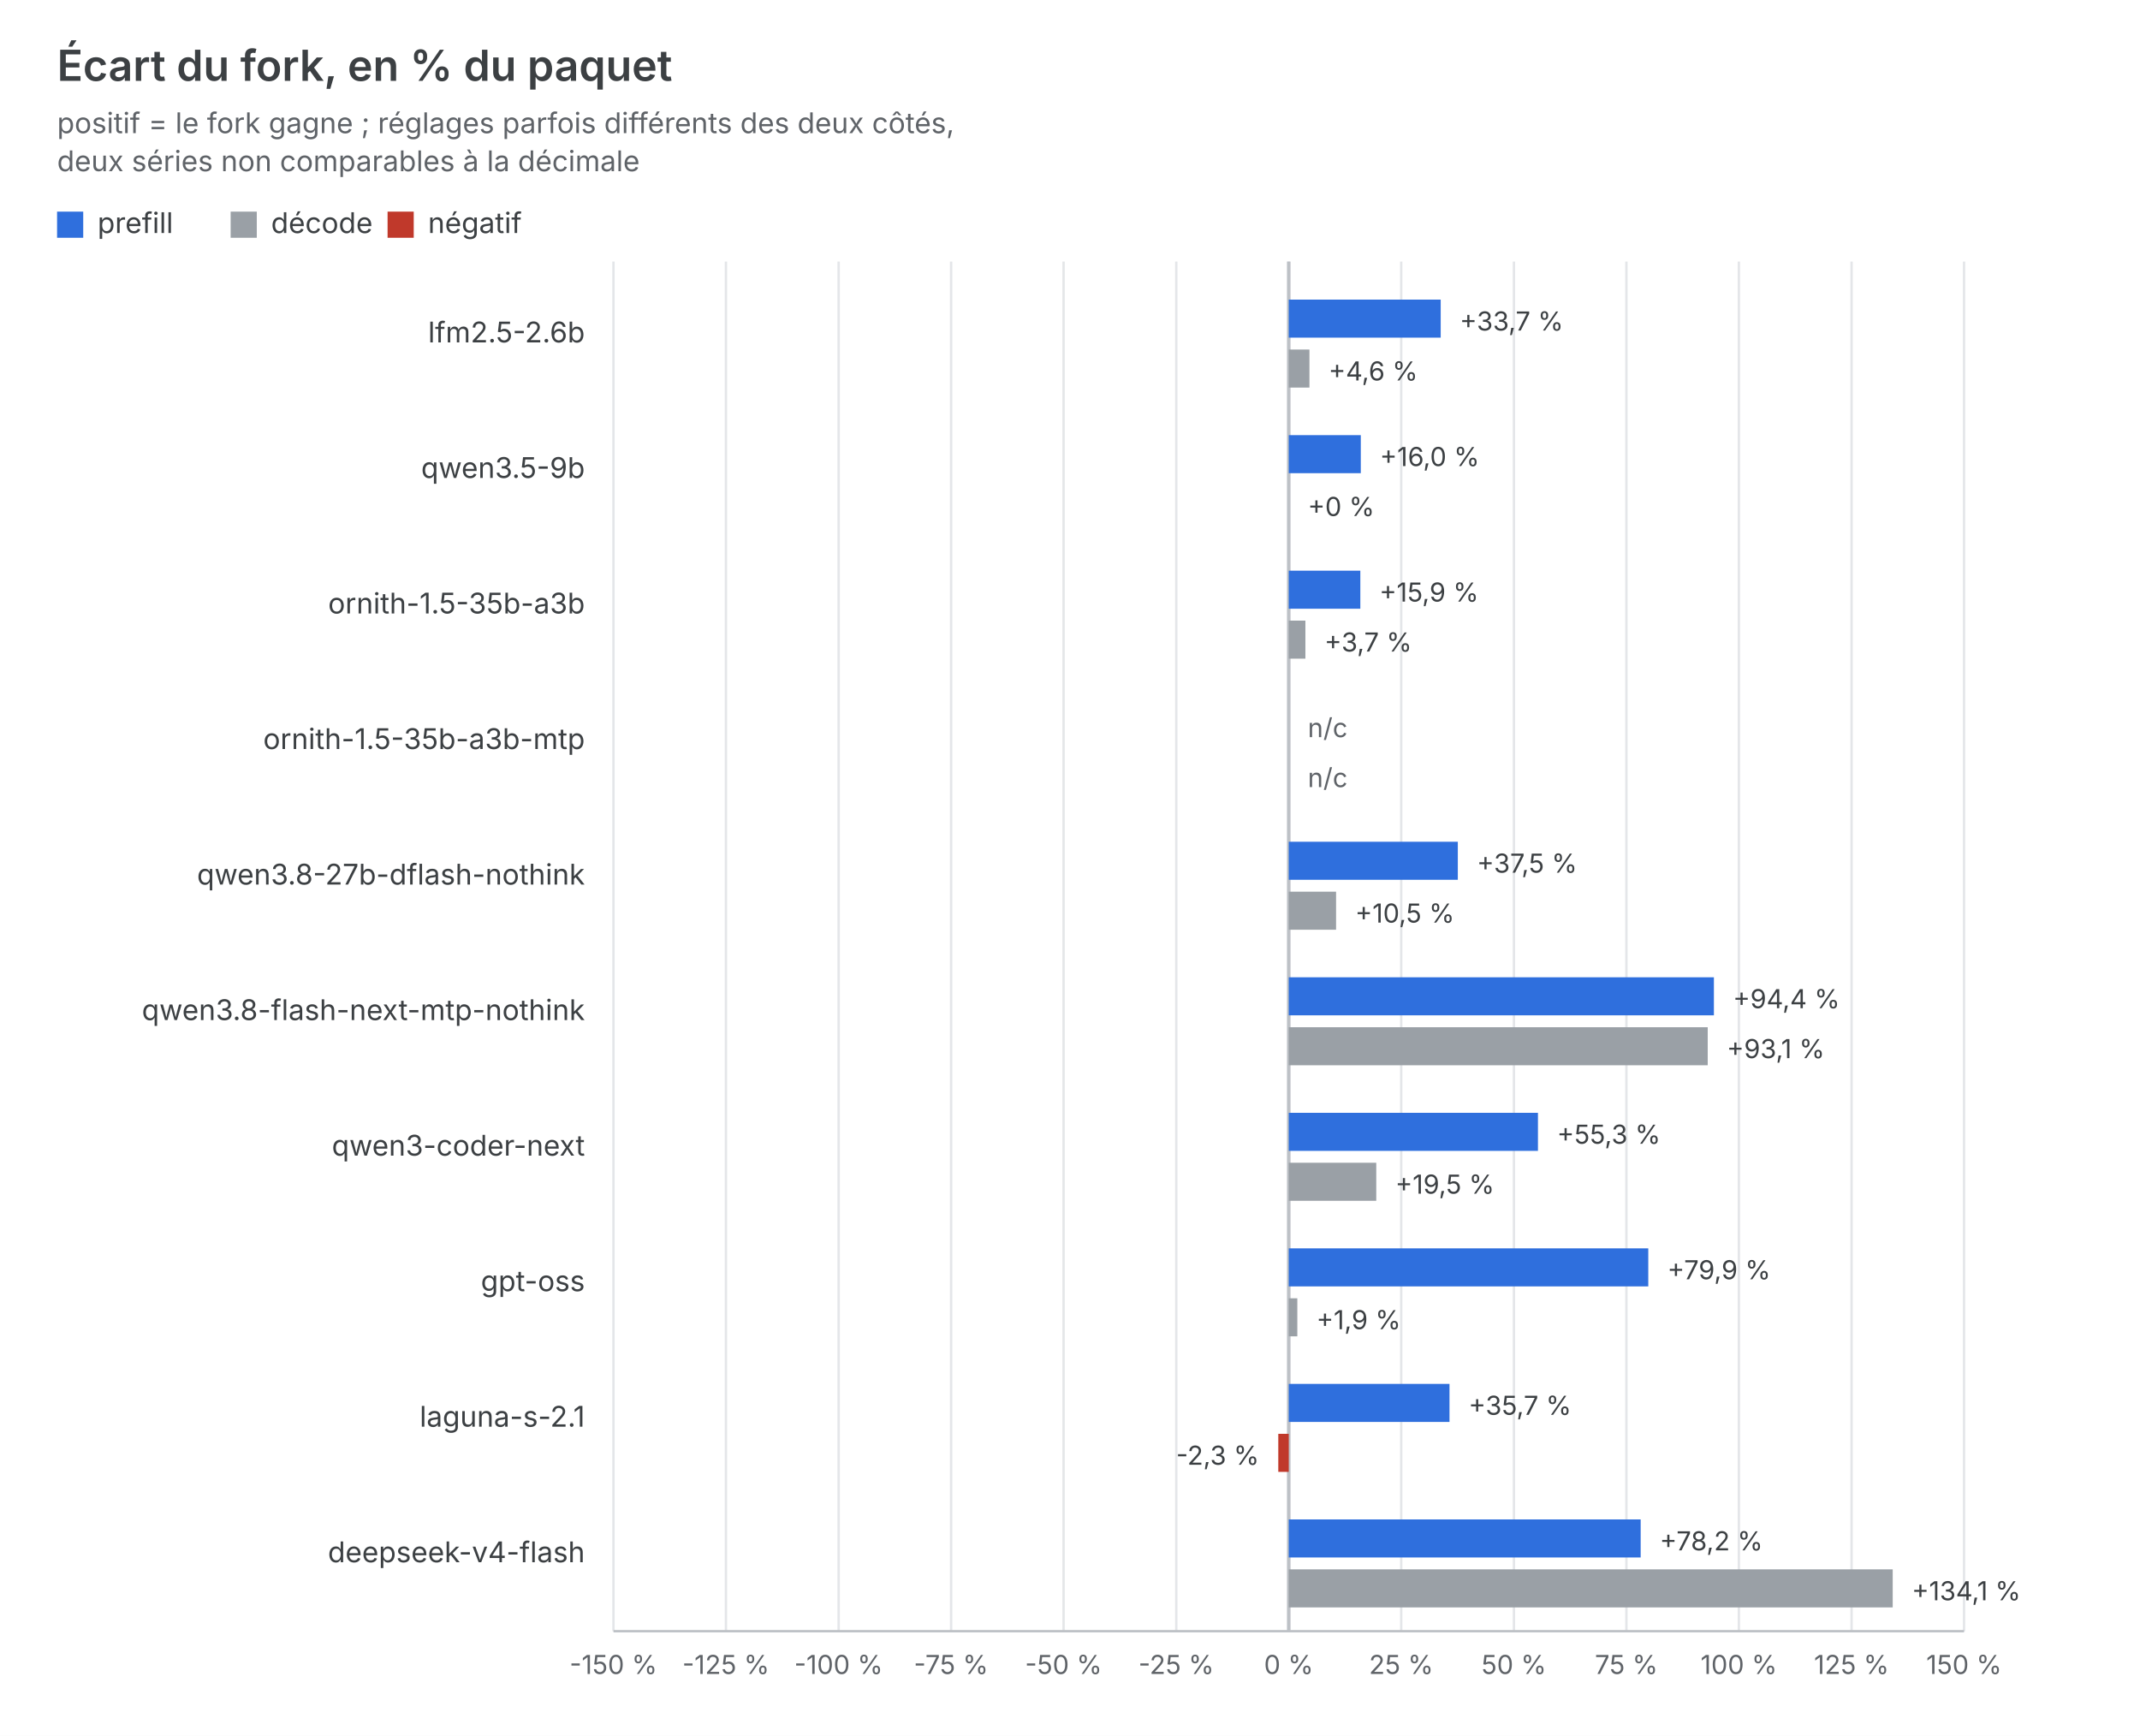
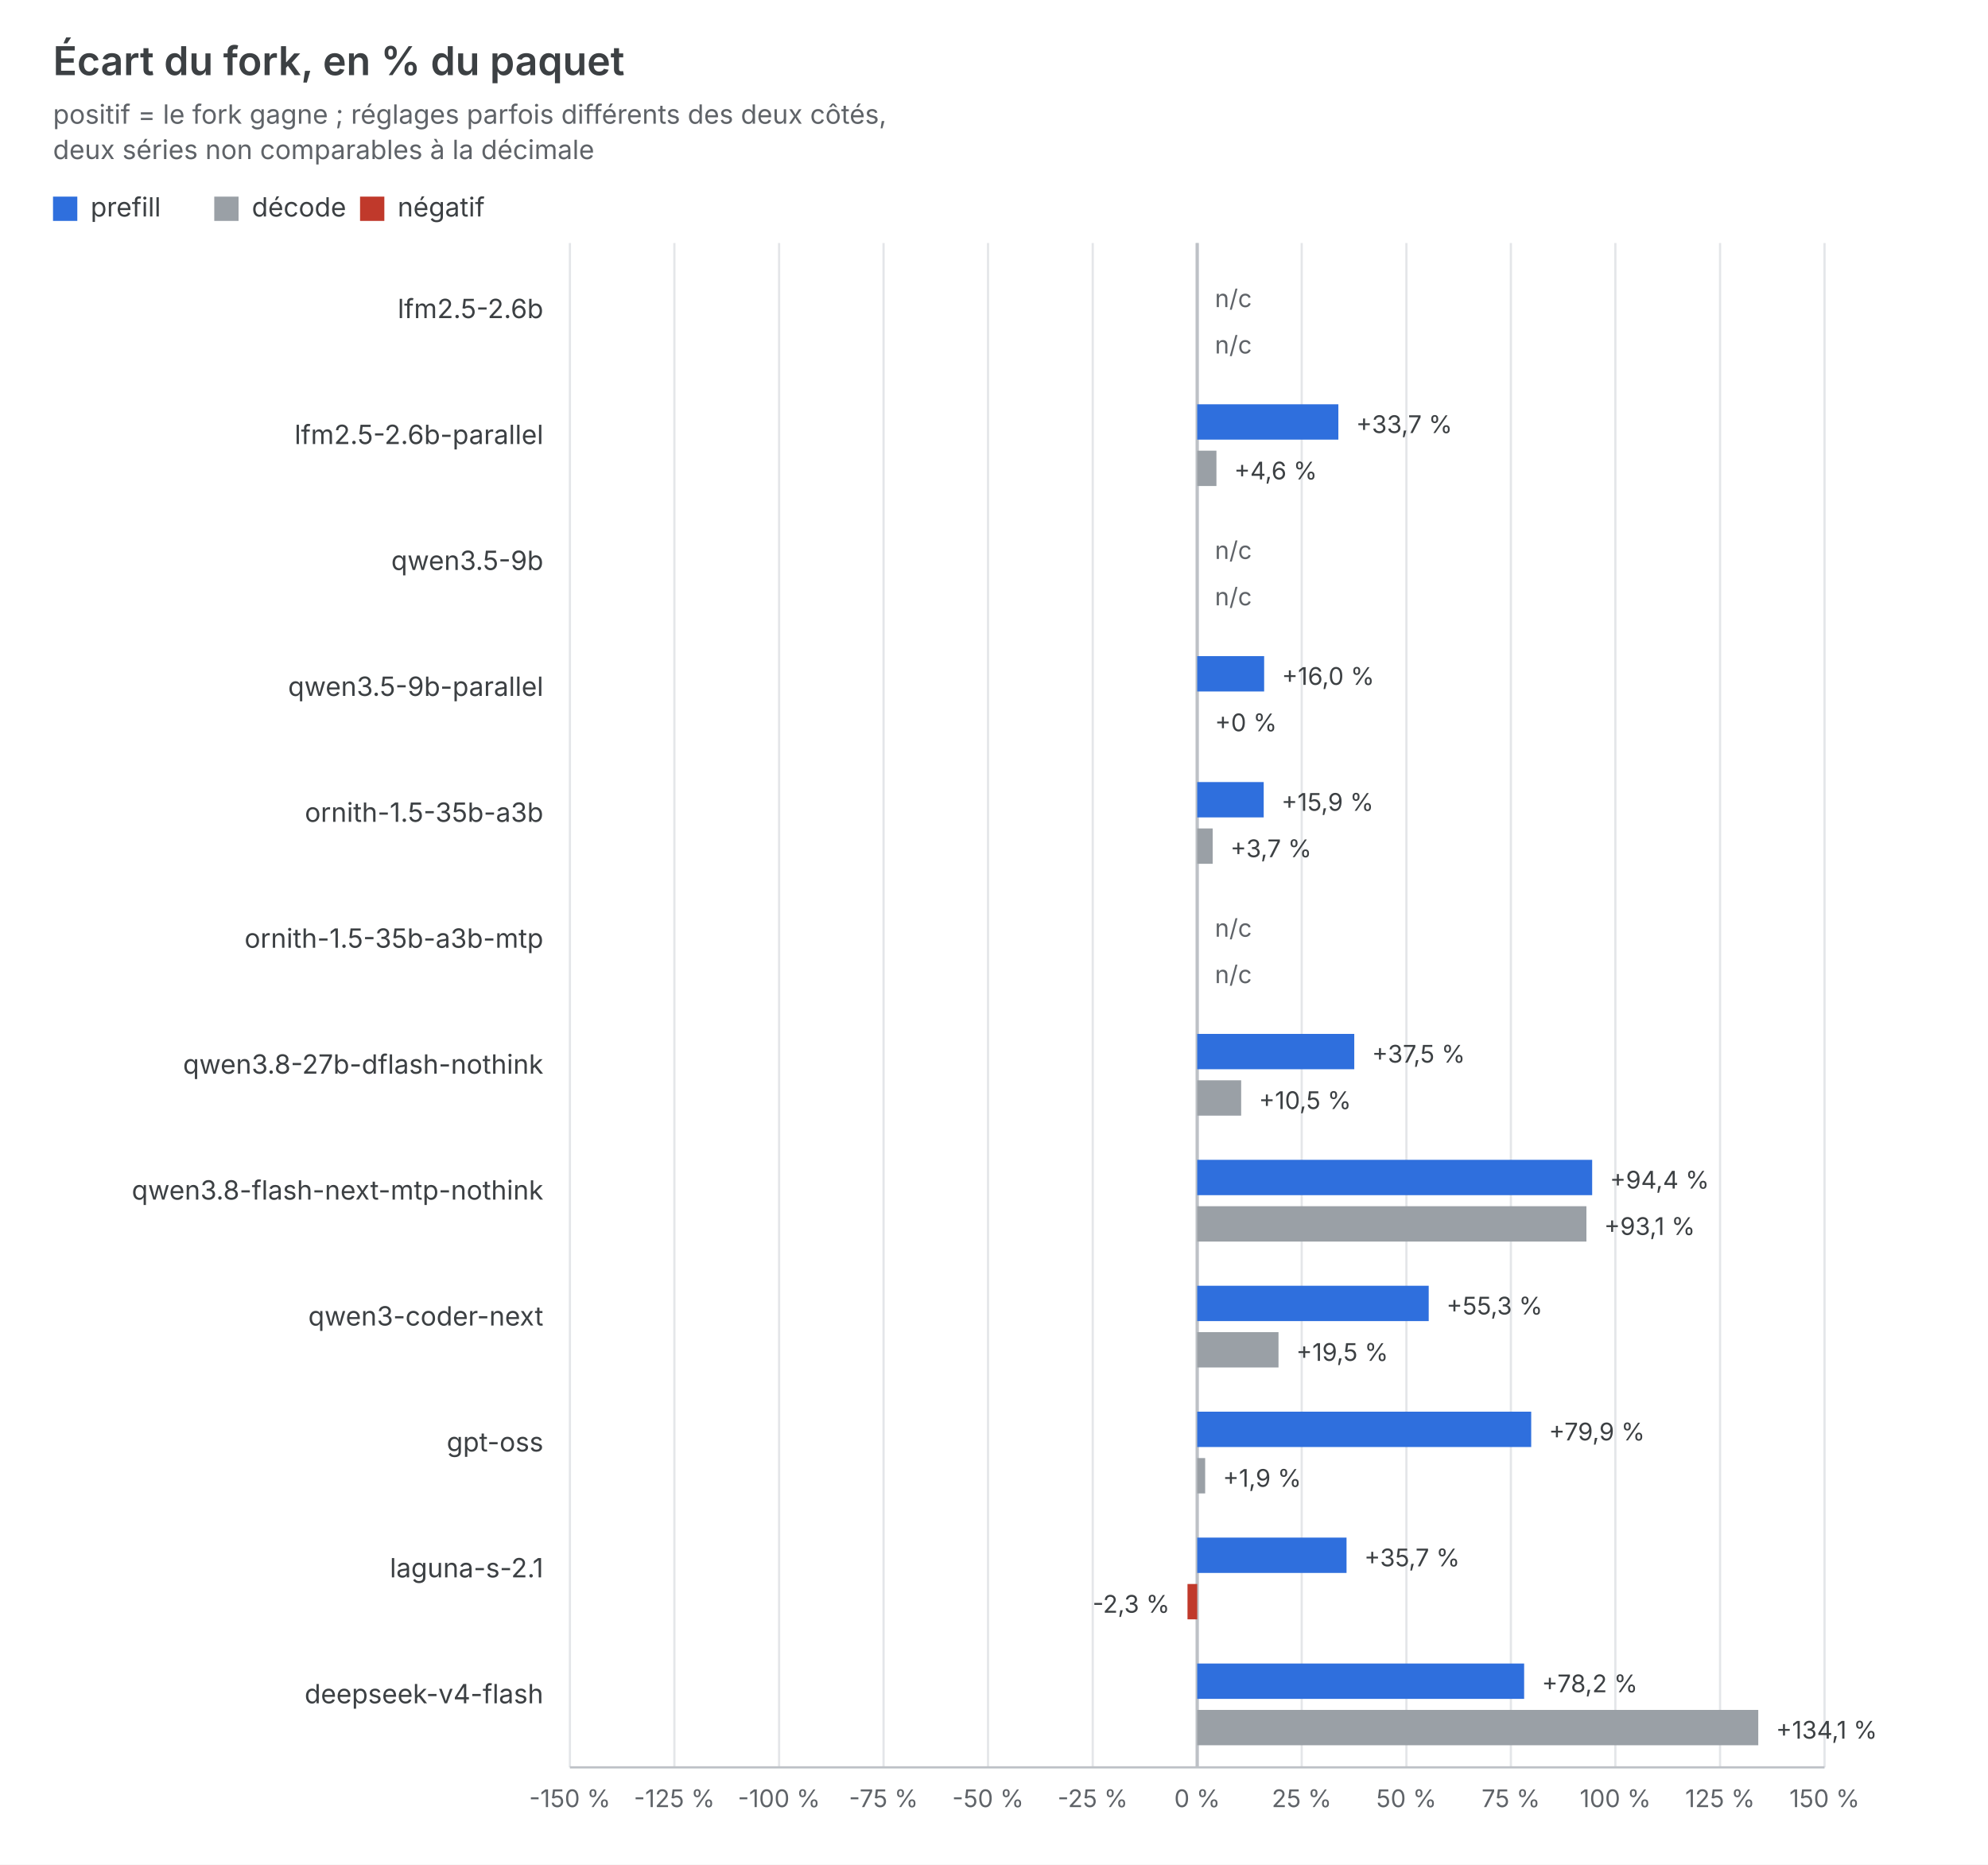
- <svg xmlns="http://www.w3.org/2000/svg" width="900" height="730" viewBox="0 0 900 730" role="img" aria-label="Écart du fork, en % du paquet">
-   <rect x="0" y="0" width="900" height="730" fill="#ffffff" />
+ <svg xmlns="http://www.w3.org/2000/svg" width="900" height="844" viewBox="0 0 900 844" role="img" aria-label="Écart du fork, en % du paquet">
+   <rect x="0" y="0" width="900" height="844" fill="#ffffff" />
  <text x="24.0" y="34.0" font-family="Inter, Helvetica, Arial, sans-serif" font-size="18" fill="#3c4043" text-anchor="start" font-weight="600">Écart du fork, en % du paquet</text>
  <text x="24.0" y="56.0" font-family="Inter, Helvetica, Arial, sans-serif" font-size="12" fill="#5f6368" text-anchor="start">positif = le fork gagne ; réglages parfois différents des deux côtés,</text>
  <text x="24.0" y="72.0" font-family="Inter, Helvetica, Arial, sans-serif" font-size="12" fill="#5f6368" text-anchor="start">deux séries non comparables à la décimale</text>
  <rect x="24.0" y="89.0" width="11" height="11" fill="#2f6fdd" />
  <text x="41.0" y="98.0" font-family="Inter, Helvetica, Arial, sans-serif" font-size="12" fill="#3c4043" text-anchor="start">prefill</text>
  <rect x="97.0" y="89.0" width="11" height="11" fill="#9aa0a6" />
  <text x="114.0" y="98.0" font-family="Inter, Helvetica, Arial, sans-serif" font-size="12" fill="#3c4043" text-anchor="start">décode</text>
  <rect x="163.0" y="89.0" width="11" height="11" fill="#c0392b" />
  <text x="180.0" y="98.0" font-family="Inter, Helvetica, Arial, sans-serif" font-size="12" fill="#3c4043" text-anchor="start">négatif</text>
-   <line x1="258.0" y1="110.0" x2="258.0" y2="686.0" stroke="#e4e6e9" stroke-width="1.0" />
-   <text x="258.0" y="704.0" font-family="Inter, Helvetica, Arial, sans-serif" font-size="11" fill="#5f6368" text-anchor="middle">-150 %</text>
-   <line x1="305.3" y1="110.0" x2="305.3" y2="686.0" stroke="#e4e6e9" stroke-width="1.0" />
-   <text x="305.3" y="704.0" font-family="Inter, Helvetica, Arial, sans-serif" font-size="11" fill="#5f6368" text-anchor="middle">-125 %</text>
-   <line x1="352.7" y1="110.0" x2="352.7" y2="686.0" stroke="#e4e6e9" stroke-width="1.0" />
-   <text x="352.7" y="704.0" font-family="Inter, Helvetica, Arial, sans-serif" font-size="11" fill="#5f6368" text-anchor="middle">-100 %</text>
-   <line x1="400.0" y1="110.0" x2="400.0" y2="686.0" stroke="#e4e6e9" stroke-width="1.0" />
-   <text x="400.0" y="704.0" font-family="Inter, Helvetica, Arial, sans-serif" font-size="11" fill="#5f6368" text-anchor="middle">-75 %</text>
-   <line x1="447.3" y1="110.0" x2="447.3" y2="686.0" stroke="#e4e6e9" stroke-width="1.0" />
-   <text x="447.3" y="704.0" font-family="Inter, Helvetica, Arial, sans-serif" font-size="11" fill="#5f6368" text-anchor="middle">-50 %</text>
-   <line x1="494.7" y1="110.0" x2="494.7" y2="686.0" stroke="#e4e6e9" stroke-width="1.0" />
-   <text x="494.7" y="704.0" font-family="Inter, Helvetica, Arial, sans-serif" font-size="11" fill="#5f6368" text-anchor="middle">-25 %</text>
-   <line x1="542.0" y1="110.0" x2="542.0" y2="686.0" stroke="#e4e6e9" stroke-width="1.0" />
-   <text x="542.0" y="704.0" font-family="Inter, Helvetica, Arial, sans-serif" font-size="11" fill="#5f6368" text-anchor="middle">0 %</text>
-   <line x1="589.3" y1="110.0" x2="589.3" y2="686.0" stroke="#e4e6e9" stroke-width="1.0" />
-   <text x="589.3" y="704.0" font-family="Inter, Helvetica, Arial, sans-serif" font-size="11" fill="#5f6368" text-anchor="middle">25 %</text>
-   <line x1="636.7" y1="110.0" x2="636.7" y2="686.0" stroke="#e4e6e9" stroke-width="1.0" />
-   <text x="636.7" y="704.0" font-family="Inter, Helvetica, Arial, sans-serif" font-size="11" fill="#5f6368" text-anchor="middle">50 %</text>
-   <line x1="684.0" y1="110.0" x2="684.0" y2="686.0" stroke="#e4e6e9" stroke-width="1.0" />
-   <text x="684.0" y="704.0" font-family="Inter, Helvetica, Arial, sans-serif" font-size="11" fill="#5f6368" text-anchor="middle">75 %</text>
-   <line x1="731.3" y1="110.0" x2="731.3" y2="686.0" stroke="#e4e6e9" stroke-width="1.0" />
-   <text x="731.3" y="704.0" font-family="Inter, Helvetica, Arial, sans-serif" font-size="11" fill="#5f6368" text-anchor="middle">100 %</text>
-   <line x1="778.7" y1="110.0" x2="778.7" y2="686.0" stroke="#e4e6e9" stroke-width="1.0" />
-   <text x="778.7" y="704.0" font-family="Inter, Helvetica, Arial, sans-serif" font-size="11" fill="#5f6368" text-anchor="middle">125 %</text>
-   <line x1="826.0" y1="110.0" x2="826.0" y2="686.0" stroke="#e4e6e9" stroke-width="1.0" />
-   <text x="826.0" y="704.0" font-family="Inter, Helvetica, Arial, sans-serif" font-size="11" fill="#5f6368" text-anchor="middle">150 %</text>
-   <line x1="258.0" y1="686.0" x2="826.0" y2="686.0" stroke="#bdc1c6" stroke-width="1.0" />
-   <line x1="542.0" y1="110.0" x2="542.0" y2="686.0" stroke="#bdc1c6" stroke-width="1.5" />
+   <line x1="258.0" y1="110.0" x2="258.0" y2="800.0" stroke="#e4e6e9" stroke-width="1.0" />
+   <text x="258.0" y="818.0" font-family="Inter, Helvetica, Arial, sans-serif" font-size="11" fill="#5f6368" text-anchor="middle">-150 %</text>
+   <line x1="305.3" y1="110.0" x2="305.3" y2="800.0" stroke="#e4e6e9" stroke-width="1.0" />
+   <text x="305.3" y="818.0" font-family="Inter, Helvetica, Arial, sans-serif" font-size="11" fill="#5f6368" text-anchor="middle">-125 %</text>
+   <line x1="352.7" y1="110.0" x2="352.7" y2="800.0" stroke="#e4e6e9" stroke-width="1.0" />
+   <text x="352.7" y="818.0" font-family="Inter, Helvetica, Arial, sans-serif" font-size="11" fill="#5f6368" text-anchor="middle">-100 %</text>
+   <line x1="400.0" y1="110.0" x2="400.0" y2="800.0" stroke="#e4e6e9" stroke-width="1.0" />
+   <text x="400.0" y="818.0" font-family="Inter, Helvetica, Arial, sans-serif" font-size="11" fill="#5f6368" text-anchor="middle">-75 %</text>
+   <line x1="447.3" y1="110.0" x2="447.3" y2="800.0" stroke="#e4e6e9" stroke-width="1.0" />
+   <text x="447.3" y="818.0" font-family="Inter, Helvetica, Arial, sans-serif" font-size="11" fill="#5f6368" text-anchor="middle">-50 %</text>
+   <line x1="494.7" y1="110.0" x2="494.7" y2="800.0" stroke="#e4e6e9" stroke-width="1.0" />
+   <text x="494.7" y="818.0" font-family="Inter, Helvetica, Arial, sans-serif" font-size="11" fill="#5f6368" text-anchor="middle">-25 %</text>
+   <line x1="542.0" y1="110.0" x2="542.0" y2="800.0" stroke="#e4e6e9" stroke-width="1.0" />
+   <text x="542.0" y="818.0" font-family="Inter, Helvetica, Arial, sans-serif" font-size="11" fill="#5f6368" text-anchor="middle">0 %</text>
+   <line x1="589.3" y1="110.0" x2="589.3" y2="800.0" stroke="#e4e6e9" stroke-width="1.0" />
+   <text x="589.3" y="818.0" font-family="Inter, Helvetica, Arial, sans-serif" font-size="11" fill="#5f6368" text-anchor="middle">25 %</text>
+   <line x1="636.7" y1="110.0" x2="636.7" y2="800.0" stroke="#e4e6e9" stroke-width="1.0" />
+   <text x="636.7" y="818.0" font-family="Inter, Helvetica, Arial, sans-serif" font-size="11" fill="#5f6368" text-anchor="middle">50 %</text>
+   <line x1="684.0" y1="110.0" x2="684.0" y2="800.0" stroke="#e4e6e9" stroke-width="1.0" />
+   <text x="684.0" y="818.0" font-family="Inter, Helvetica, Arial, sans-serif" font-size="11" fill="#5f6368" text-anchor="middle">75 %</text>
+   <line x1="731.3" y1="110.0" x2="731.3" y2="800.0" stroke="#e4e6e9" stroke-width="1.0" />
+   <text x="731.3" y="818.0" font-family="Inter, Helvetica, Arial, sans-serif" font-size="11" fill="#5f6368" text-anchor="middle">100 %</text>
+   <line x1="778.7" y1="110.0" x2="778.7" y2="800.0" stroke="#e4e6e9" stroke-width="1.0" />
+   <text x="778.7" y="818.0" font-family="Inter, Helvetica, Arial, sans-serif" font-size="11" fill="#5f6368" text-anchor="middle">125 %</text>
+   <line x1="826.0" y1="110.0" x2="826.0" y2="800.0" stroke="#e4e6e9" stroke-width="1.0" />
+   <text x="826.0" y="818.0" font-family="Inter, Helvetica, Arial, sans-serif" font-size="11" fill="#5f6368" text-anchor="middle">150 %</text>
+   <line x1="258.0" y1="800.0" x2="826.0" y2="800.0" stroke="#bdc1c6" stroke-width="1.0" />
+   <line x1="542.0" y1="110.0" x2="542.0" y2="800.0" stroke="#bdc1c6" stroke-width="1.5" />
  <text x="246.0" y="144.0" font-family="Inter, Helvetica, Arial, sans-serif" font-size="12" fill="#3c4043" text-anchor="end">lfm2.5-2.6b</text>
-   <rect x="542.0" y="126.0" width="63.9" height="16.0" fill="#2f6fdd" />
-   <text x="613.9" y="139.0" font-family="Inter, Helvetica, Arial, sans-serif" font-size="11" fill="#3c4043" text-anchor="start">+33,7 %</text>
-   <rect x="542.0" y="147.0" width="8.7" height="16.0" fill="#9aa0a6" />
-   <text x="558.7" y="160.0" font-family="Inter, Helvetica, Arial, sans-serif" font-size="11" fill="#3c4043" text-anchor="start">+4,6 %</text>
-   <text x="246.0" y="201.0" font-family="Inter, Helvetica, Arial, sans-serif" font-size="12" fill="#3c4043" text-anchor="end">qwen3.5-9b</text>
-   <rect x="542.0" y="183.0" width="30.3" height="16.0" fill="#2f6fdd" />
-   <text x="580.3" y="196.0" font-family="Inter, Helvetica, Arial, sans-serif" font-size="11" fill="#3c4043" text-anchor="start">+16,0 %</text>
-   <rect x="542.0" y="204.0" width="0.0" height="16.0" fill="#9aa0a6" />
-   <text x="550.0" y="217.0" font-family="Inter, Helvetica, Arial, sans-serif" font-size="11" fill="#3c4043" text-anchor="start">+0 %</text>
-   <text x="246.0" y="258.0" font-family="Inter, Helvetica, Arial, sans-serif" font-size="12" fill="#3c4043" text-anchor="end">ornith-1.5-35b-a3b</text>
-   <rect x="542.0" y="240.0" width="30.1" height="16.0" fill="#2f6fdd" />
-   <text x="580.1" y="253.0" font-family="Inter, Helvetica, Arial, sans-serif" font-size="11" fill="#3c4043" text-anchor="start">+15,9 %</text>
-   <rect x="542.0" y="261.0" width="7.0" height="16.0" fill="#9aa0a6" />
-   <text x="557.0" y="274.0" font-family="Inter, Helvetica, Arial, sans-serif" font-size="11" fill="#3c4043" text-anchor="start">+3,7 %</text>
-   <text x="246.0" y="315.0" font-family="Inter, Helvetica, Arial, sans-serif" font-size="12" fill="#3c4043" text-anchor="end">ornith-1.5-35b-a3b-mtp</text>
-   <text x="550.0" y="310.0" font-family="Inter, Helvetica, Arial, sans-serif" font-size="11" fill="#5f6368" text-anchor="start">n/c</text>
-   <text x="550.0" y="331.0" font-family="Inter, Helvetica, Arial, sans-serif" font-size="11" fill="#5f6368" text-anchor="start">n/c</text>
-   <text x="246.0" y="372.0" font-family="Inter, Helvetica, Arial, sans-serif" font-size="12" fill="#3c4043" text-anchor="end">qwen3.8-27b-dflash-nothink</text>
-   <rect x="542.0" y="354.0" width="71.1" height="16.0" fill="#2f6fdd" />
-   <text x="621.1" y="367.0" font-family="Inter, Helvetica, Arial, sans-serif" font-size="11" fill="#3c4043" text-anchor="start">+37,5 %</text>
-   <rect x="542.0" y="375.0" width="19.9" height="16.0" fill="#9aa0a6" />
-   <text x="569.9" y="388.0" font-family="Inter, Helvetica, Arial, sans-serif" font-size="11" fill="#3c4043" text-anchor="start">+10,5 %</text>
-   <text x="246.0" y="429.0" font-family="Inter, Helvetica, Arial, sans-serif" font-size="12" fill="#3c4043" text-anchor="end">qwen3.8-flash-next-mtp-nothink</text>
-   <rect x="542.0" y="411.0" width="178.8" height="16.0" fill="#2f6fdd" />
-   <text x="728.8" y="424.0" font-family="Inter, Helvetica, Arial, sans-serif" font-size="11" fill="#3c4043" text-anchor="start">+94,4 %</text>
-   <rect x="542.0" y="432.0" width="176.2" height="16.0" fill="#9aa0a6" />
-   <text x="726.2" y="445.0" font-family="Inter, Helvetica, Arial, sans-serif" font-size="11" fill="#3c4043" text-anchor="start">+93,1 %</text>
-   <text x="246.0" y="486.0" font-family="Inter, Helvetica, Arial, sans-serif" font-size="12" fill="#3c4043" text-anchor="end">qwen3-coder-next</text>
-   <rect x="542.0" y="468.0" width="104.8" height="16.0" fill="#2f6fdd" />
-   <text x="654.8" y="481.0" font-family="Inter, Helvetica, Arial, sans-serif" font-size="11" fill="#3c4043" text-anchor="start">+55,3 %</text>
-   <rect x="542.0" y="489.0" width="36.8" height="16.0" fill="#9aa0a6" />
-   <text x="586.8" y="502.0" font-family="Inter, Helvetica, Arial, sans-serif" font-size="11" fill="#3c4043" text-anchor="start">+19,5 %</text>
-   <text x="246.0" y="543.0" font-family="Inter, Helvetica, Arial, sans-serif" font-size="12" fill="#3c4043" text-anchor="end">gpt-oss</text>
-   <rect x="542.0" y="525.0" width="151.2" height="16.0" fill="#2f6fdd" />
-   <text x="701.2" y="538.0" font-family="Inter, Helvetica, Arial, sans-serif" font-size="11" fill="#3c4043" text-anchor="start">+79,9 %</text>
-   <rect x="542.0" y="546.0" width="3.6" height="16.0" fill="#9aa0a6" />
-   <text x="553.6" y="559.0" font-family="Inter, Helvetica, Arial, sans-serif" font-size="11" fill="#3c4043" text-anchor="start">+1,9 %</text>
-   <text x="246.0" y="600.0" font-family="Inter, Helvetica, Arial, sans-serif" font-size="12" fill="#3c4043" text-anchor="end">laguna-s-2.1</text>
-   <rect x="542.0" y="582.0" width="67.6" height="16.0" fill="#2f6fdd" />
-   <text x="617.6" y="595.0" font-family="Inter, Helvetica, Arial, sans-serif" font-size="11" fill="#3c4043" text-anchor="start">+35,7 %</text>
-   <rect x="537.6" y="603.0" width="4.4" height="16.0" fill="#c0392b" />
-   <text x="529.6" y="616.0" font-family="Inter, Helvetica, Arial, sans-serif" font-size="11" fill="#3c4043" text-anchor="end">-2,3 %</text>
-   <text x="246.0" y="657.0" font-family="Inter, Helvetica, Arial, sans-serif" font-size="12" fill="#3c4043" text-anchor="end">deepseek-v4-flash</text>
-   <rect x="542.0" y="639.0" width="148.0" height="16.0" fill="#2f6fdd" />
-   <text x="698.0" y="652.0" font-family="Inter, Helvetica, Arial, sans-serif" font-size="11" fill="#3c4043" text-anchor="start">+78,2 %</text>
-   <rect x="542.0" y="660.0" width="254.0" height="16.0" fill="#9aa0a6" />
-   <text x="804.0" y="673.0" font-family="Inter, Helvetica, Arial, sans-serif" font-size="11" fill="#3c4043" text-anchor="start">+134,1 %</text>
+   <text x="550.0" y="139.0" font-family="Inter, Helvetica, Arial, sans-serif" font-size="11" fill="#5f6368" text-anchor="start">n/c</text>
+   <text x="550.0" y="160.0" font-family="Inter, Helvetica, Arial, sans-serif" font-size="11" fill="#5f6368" text-anchor="start">n/c</text>
+   <text x="246.0" y="201.0" font-family="Inter, Helvetica, Arial, sans-serif" font-size="12" fill="#3c4043" text-anchor="end">lfm2.5-2.6b-parallel</text>
+   <rect x="542.0" y="183.0" width="63.9" height="16.0" fill="#2f6fdd" />
+   <text x="613.9" y="196.0" font-family="Inter, Helvetica, Arial, sans-serif" font-size="11" fill="#3c4043" text-anchor="start">+33,7 %</text>
+   <rect x="542.0" y="204.0" width="8.7" height="16.0" fill="#9aa0a6" />
+   <text x="558.7" y="217.0" font-family="Inter, Helvetica, Arial, sans-serif" font-size="11" fill="#3c4043" text-anchor="start">+4,6 %</text>
+   <text x="246.0" y="258.0" font-family="Inter, Helvetica, Arial, sans-serif" font-size="12" fill="#3c4043" text-anchor="end">qwen3.5-9b</text>
+   <text x="550.0" y="253.0" font-family="Inter, Helvetica, Arial, sans-serif" font-size="11" fill="#5f6368" text-anchor="start">n/c</text>
+   <text x="550.0" y="274.0" font-family="Inter, Helvetica, Arial, sans-serif" font-size="11" fill="#5f6368" text-anchor="start">n/c</text>
+   <text x="246.0" y="315.0" font-family="Inter, Helvetica, Arial, sans-serif" font-size="12" fill="#3c4043" text-anchor="end">qwen3.5-9b-parallel</text>
+   <rect x="542.0" y="297.0" width="30.3" height="16.0" fill="#2f6fdd" />
+   <text x="580.3" y="310.0" font-family="Inter, Helvetica, Arial, sans-serif" font-size="11" fill="#3c4043" text-anchor="start">+16,0 %</text>
+   <rect x="542.0" y="318.0" width="0.0" height="16.0" fill="#9aa0a6" />
+   <text x="550.0" y="331.0" font-family="Inter, Helvetica, Arial, sans-serif" font-size="11" fill="#3c4043" text-anchor="start">+0 %</text>
+   <text x="246.0" y="372.0" font-family="Inter, Helvetica, Arial, sans-serif" font-size="12" fill="#3c4043" text-anchor="end">ornith-1.5-35b-a3b</text>
+   <rect x="542.0" y="354.0" width="30.1" height="16.0" fill="#2f6fdd" />
+   <text x="580.1" y="367.0" font-family="Inter, Helvetica, Arial, sans-serif" font-size="11" fill="#3c4043" text-anchor="start">+15,9 %</text>
+   <rect x="542.0" y="375.0" width="7.0" height="16.0" fill="#9aa0a6" />
+   <text x="557.0" y="388.0" font-family="Inter, Helvetica, Arial, sans-serif" font-size="11" fill="#3c4043" text-anchor="start">+3,7 %</text>
+   <text x="246.0" y="429.0" font-family="Inter, Helvetica, Arial, sans-serif" font-size="12" fill="#3c4043" text-anchor="end">ornith-1.5-35b-a3b-mtp</text>
+   <text x="550.0" y="424.0" font-family="Inter, Helvetica, Arial, sans-serif" font-size="11" fill="#5f6368" text-anchor="start">n/c</text>
+   <text x="550.0" y="445.0" font-family="Inter, Helvetica, Arial, sans-serif" font-size="11" fill="#5f6368" text-anchor="start">n/c</text>
+   <text x="246.0" y="486.0" font-family="Inter, Helvetica, Arial, sans-serif" font-size="12" fill="#3c4043" text-anchor="end">qwen3.8-27b-dflash-nothink</text>
+   <rect x="542.0" y="468.0" width="71.1" height="16.0" fill="#2f6fdd" />
+   <text x="621.1" y="481.0" font-family="Inter, Helvetica, Arial, sans-serif" font-size="11" fill="#3c4043" text-anchor="start">+37,5 %</text>
+   <rect x="542.0" y="489.0" width="19.9" height="16.0" fill="#9aa0a6" />
+   <text x="569.9" y="502.0" font-family="Inter, Helvetica, Arial, sans-serif" font-size="11" fill="#3c4043" text-anchor="start">+10,5 %</text>
+   <text x="246.0" y="543.0" font-family="Inter, Helvetica, Arial, sans-serif" font-size="12" fill="#3c4043" text-anchor="end">qwen3.8-flash-next-mtp-nothink</text>
+   <rect x="542.0" y="525.0" width="178.8" height="16.0" fill="#2f6fdd" />
+   <text x="728.8" y="538.0" font-family="Inter, Helvetica, Arial, sans-serif" font-size="11" fill="#3c4043" text-anchor="start">+94,4 %</text>
+   <rect x="542.0" y="546.0" width="176.2" height="16.0" fill="#9aa0a6" />
+   <text x="726.2" y="559.0" font-family="Inter, Helvetica, Arial, sans-serif" font-size="11" fill="#3c4043" text-anchor="start">+93,1 %</text>
+   <text x="246.0" y="600.0" font-family="Inter, Helvetica, Arial, sans-serif" font-size="12" fill="#3c4043" text-anchor="end">qwen3-coder-next</text>
+   <rect x="542.0" y="582.0" width="104.8" height="16.0" fill="#2f6fdd" />
+   <text x="654.8" y="595.0" font-family="Inter, Helvetica, Arial, sans-serif" font-size="11" fill="#3c4043" text-anchor="start">+55,3 %</text>
+   <rect x="542.0" y="603.0" width="36.8" height="16.0" fill="#9aa0a6" />
+   <text x="586.8" y="616.0" font-family="Inter, Helvetica, Arial, sans-serif" font-size="11" fill="#3c4043" text-anchor="start">+19,5 %</text>
+   <text x="246.0" y="657.0" font-family="Inter, Helvetica, Arial, sans-serif" font-size="12" fill="#3c4043" text-anchor="end">gpt-oss</text>
+   <rect x="542.0" y="639.0" width="151.2" height="16.0" fill="#2f6fdd" />
+   <text x="701.2" y="652.0" font-family="Inter, Helvetica, Arial, sans-serif" font-size="11" fill="#3c4043" text-anchor="start">+79,9 %</text>
+   <rect x="542.0" y="660.0" width="3.6" height="16.0" fill="#9aa0a6" />
+   <text x="553.6" y="673.0" font-family="Inter, Helvetica, Arial, sans-serif" font-size="11" fill="#3c4043" text-anchor="start">+1,9 %</text>
+   <text x="246.0" y="714.0" font-family="Inter, Helvetica, Arial, sans-serif" font-size="12" fill="#3c4043" text-anchor="end">laguna-s-2.1</text>
+   <rect x="542.0" y="696.0" width="67.6" height="16.0" fill="#2f6fdd" />
+   <text x="617.6" y="709.0" font-family="Inter, Helvetica, Arial, sans-serif" font-size="11" fill="#3c4043" text-anchor="start">+35,7 %</text>
+   <rect x="537.6" y="717.0" width="4.4" height="16.0" fill="#c0392b" />
+   <text x="529.6" y="730.0" font-family="Inter, Helvetica, Arial, sans-serif" font-size="11" fill="#3c4043" text-anchor="end">-2,3 %</text>
+   <text x="246.0" y="771.0" font-family="Inter, Helvetica, Arial, sans-serif" font-size="12" fill="#3c4043" text-anchor="end">deepseek-v4-flash</text>
+   <rect x="542.0" y="753.0" width="148.0" height="16.0" fill="#2f6fdd" />
+   <text x="698.0" y="766.0" font-family="Inter, Helvetica, Arial, sans-serif" font-size="11" fill="#3c4043" text-anchor="start">+78,2 %</text>
+   <rect x="542.0" y="774.0" width="254.0" height="16.0" fill="#9aa0a6" />
+   <text x="804.0" y="787.0" font-family="Inter, Helvetica, Arial, sans-serif" font-size="11" fill="#3c4043" text-anchor="start">+134,1 %</text>
</svg>
